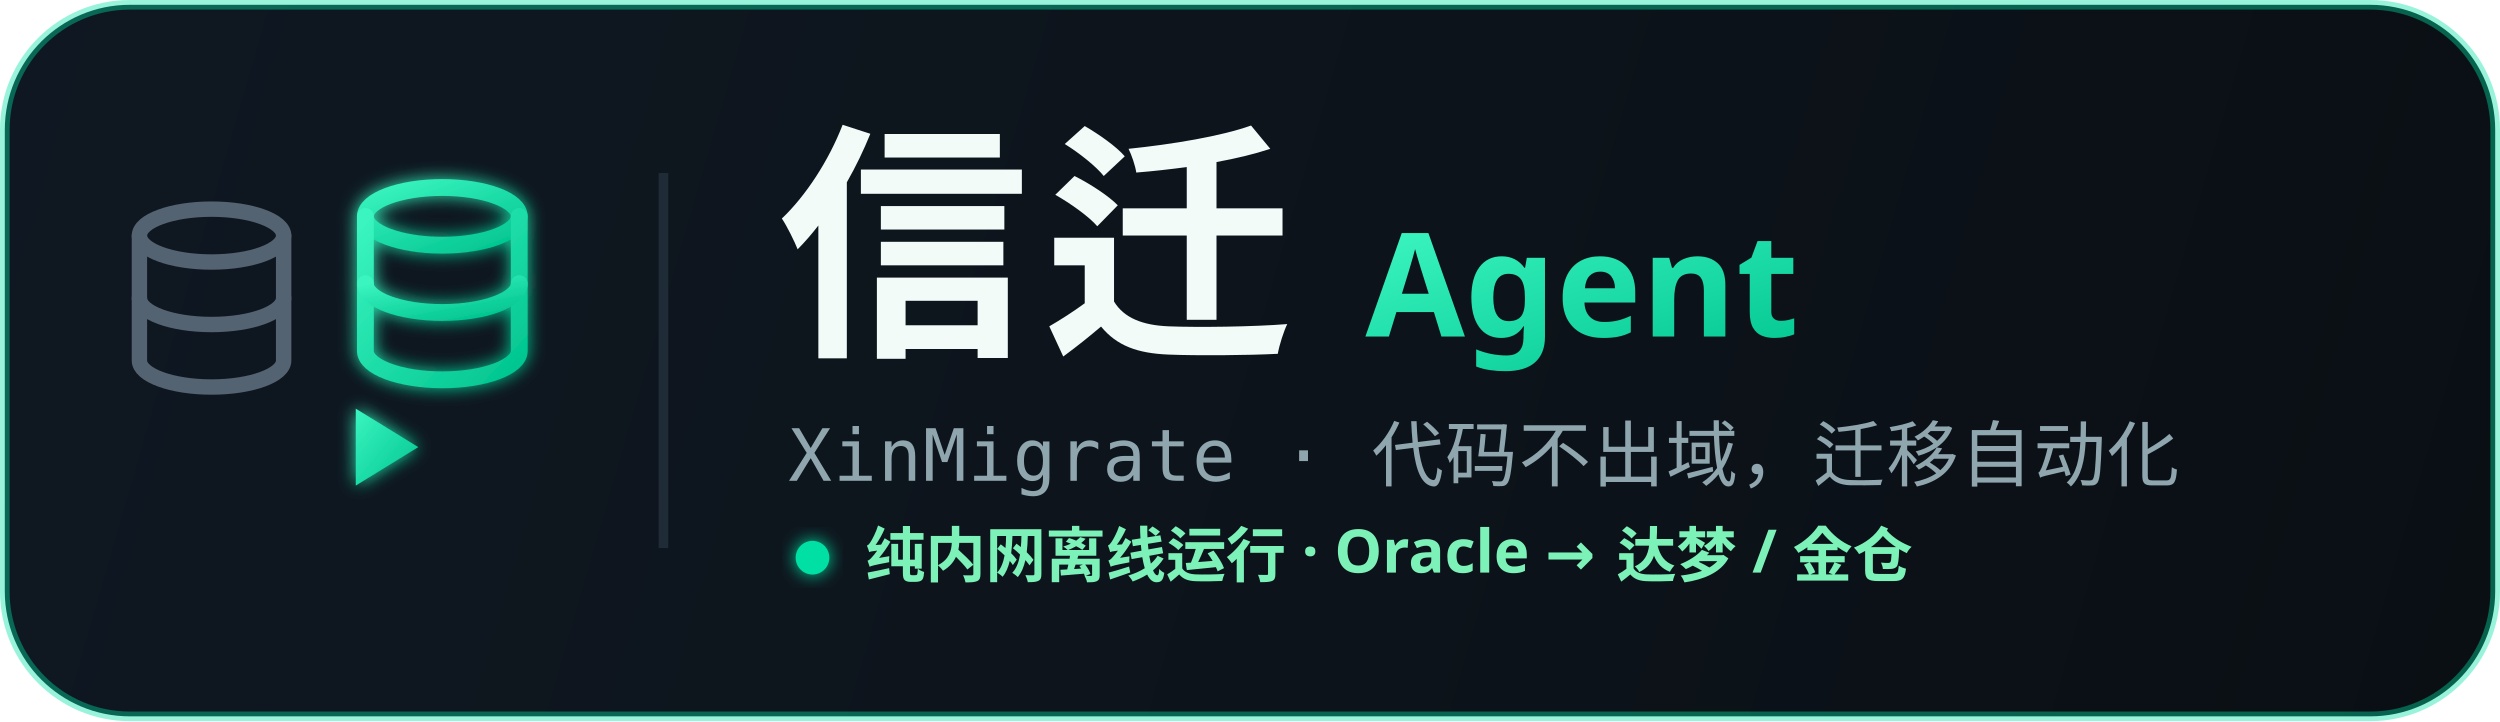
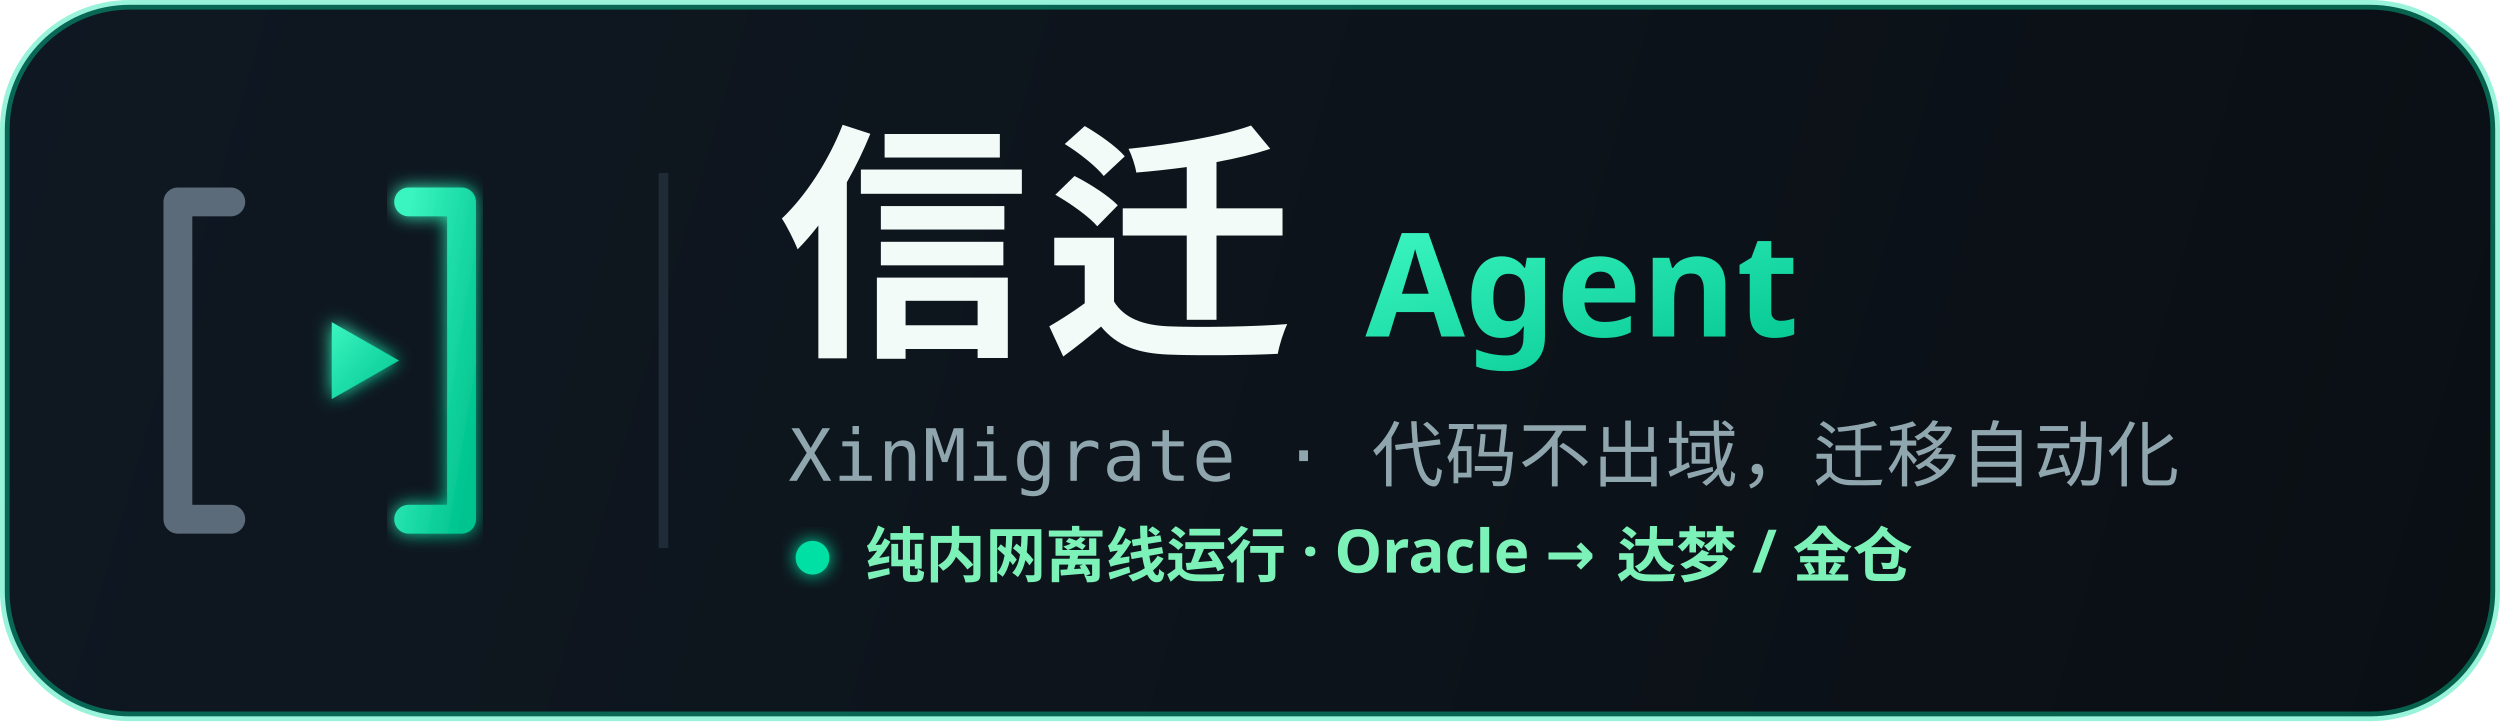
<svg xmlns="http://www.w3.org/2000/svg" width="520" height="150" viewBox="0 0 520 150" fill="none" role="img" aria-label="信迁 Agent 标志">
  <defs>
    <linearGradient id="plate" x1="0" y1="0" x2="520" y2="150" gradientUnits="userSpaceOnUse">
      <stop stop-color="#0F1822" />
      <stop offset="1" stop-color="#0A0F14" />
    </linearGradient>
    <linearGradient id="lacc" x1="0" y1="0" x2="1" y2="1">
      <stop stop-color="#3BF5C0" />
      <stop offset="1" stop-color="#00C48F" />
    </linearGradient>
    <filter id="lglow" x="-40%" y="-40%" width="180%" height="180%">
      <feGaussianBlur stdDeviation="1.8" result="b" />
      <feMerge>
        <feMergeNode in="b" />
        <feMergeNode in="SourceGraphic" />
      </feMerge>
    </filter>
  </defs>
  <rect x="1" y="1" width="518" height="148" rx="26" fill="url(#plate)" stroke="#00E0A4" stroke-opacity="0.4" stroke-width="2" />
-   <g transform="translate(26,29)">
-     <g stroke="#5C6B7A" stroke-width="3.2" fill="none" stroke-linecap="round" opacity="0.9">
-       <ellipse cx="18" cy="20" rx="15" ry="5.5" />
-       <path d="M3 20 V46 a15 5.5 0 0 0 30 0 V20" />
-       <path d="M3 33 a15 5.5 0 0 0 30 0" />
+   <g transform="translate(34,40)">
+     <path d="M14 2 H3 V68 H14" fill="none" stroke="#5C6B7A" stroke-width="6" stroke-linecap="round" stroke-linejoin="round" />
+     <g filter="url(#lglow)">
+       <path d="M20 35 H40" stroke="url(#lacc)" stroke-width="6" stroke-linecap="round" />
+       <path d="M35 27 L49 35 L35 43 Z" fill="url(#lacc)" />
    </g>
-     <g filter="url(#lglow)">
-       <path d="M27 64 H53" stroke="url(#lacc)" stroke-width="6.5" stroke-linecap="round" />
-       <path d="M48 56 L61 64 L48 72 Z" fill="url(#lacc)" />
-     </g>
-     <g stroke="url(#lacc)" stroke-width="3.5" fill="none" stroke-linecap="round" filter="url(#lglow)">
-       <ellipse cx="66" cy="16" rx="16" ry="6" />
-       <path d="M50 16 V44 a16 6 0 0 0 32 0 V16" />
-       <path d="M50 30 a16 6 0 0 0 32 0" />
-     </g>
+     <path d="M51 2 H62 V68 H51" fill="none" stroke="url(#lacc)" stroke-width="6" stroke-linecap="round" stroke-linejoin="round" filter="url(#lglow)" />
  </g>
  <line x1="138" y1="36" x2="138" y2="114" stroke="#1f2c38" stroke-width="2" />
  <text x="162" y="70" font-family="'PingFang SC','Microsoft YaHei','Hiragino Sans GB',sans-serif" font-size="52" font-weight="800" fill="#F2FBF7" letter-spacing="3">信迁</text>
  <text x="284" y="70" font-family="'PingFang SC',sans-serif" font-size="30" font-weight="700" fill="url(#lacc)">Agent</text>
  <text x="164" y="100" font-family="'SFMono-Regular',Consolas,monospace" font-size="15" fill="#90A6AE" letter-spacing="0.3">XinMigrate · 代码不出域，迁移自动化</text>
  <g transform="translate(164,113)">
    <circle cx="5" cy="3" r="3.5" fill="#00E0A4" filter="url(#lglow)" />
    <text x="16" y="7" font-family="'PingFang SC',sans-serif" font-size="12.5" fill="#7CF2B8" font-weight="600">纯内网离线运行 · Oracle → 达梦 / 金仓</text>
  </g>
</svg>
